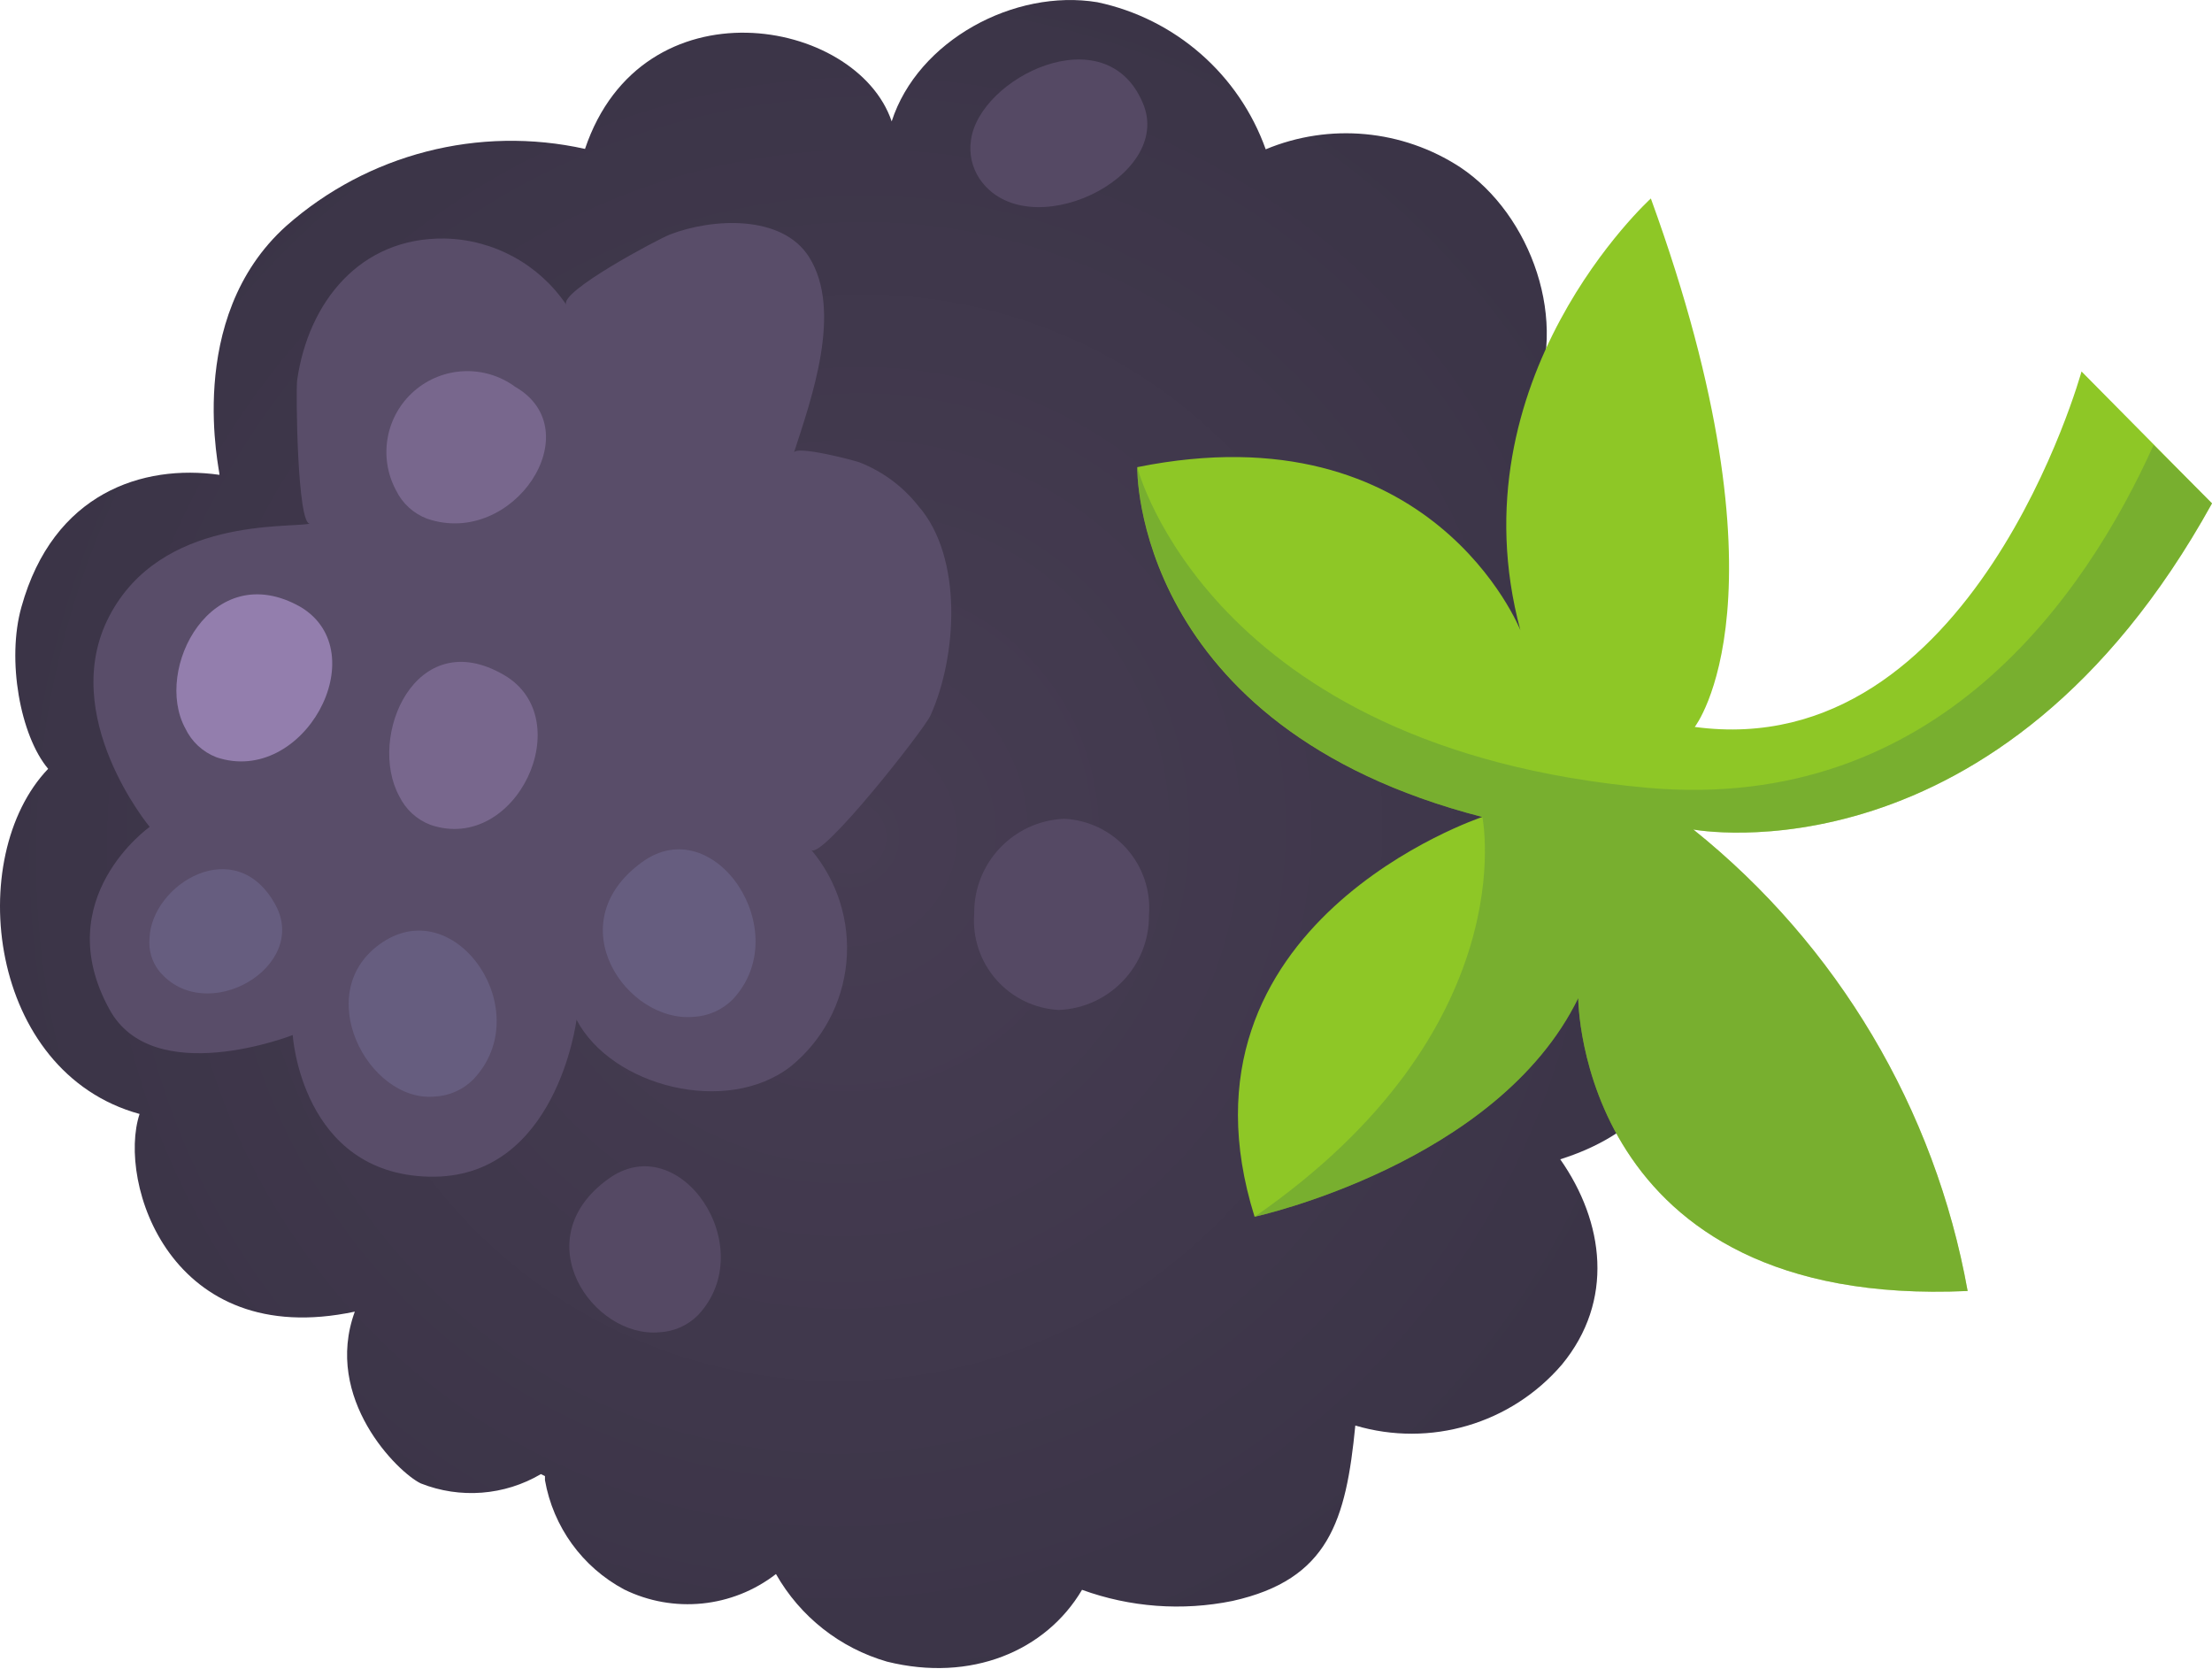
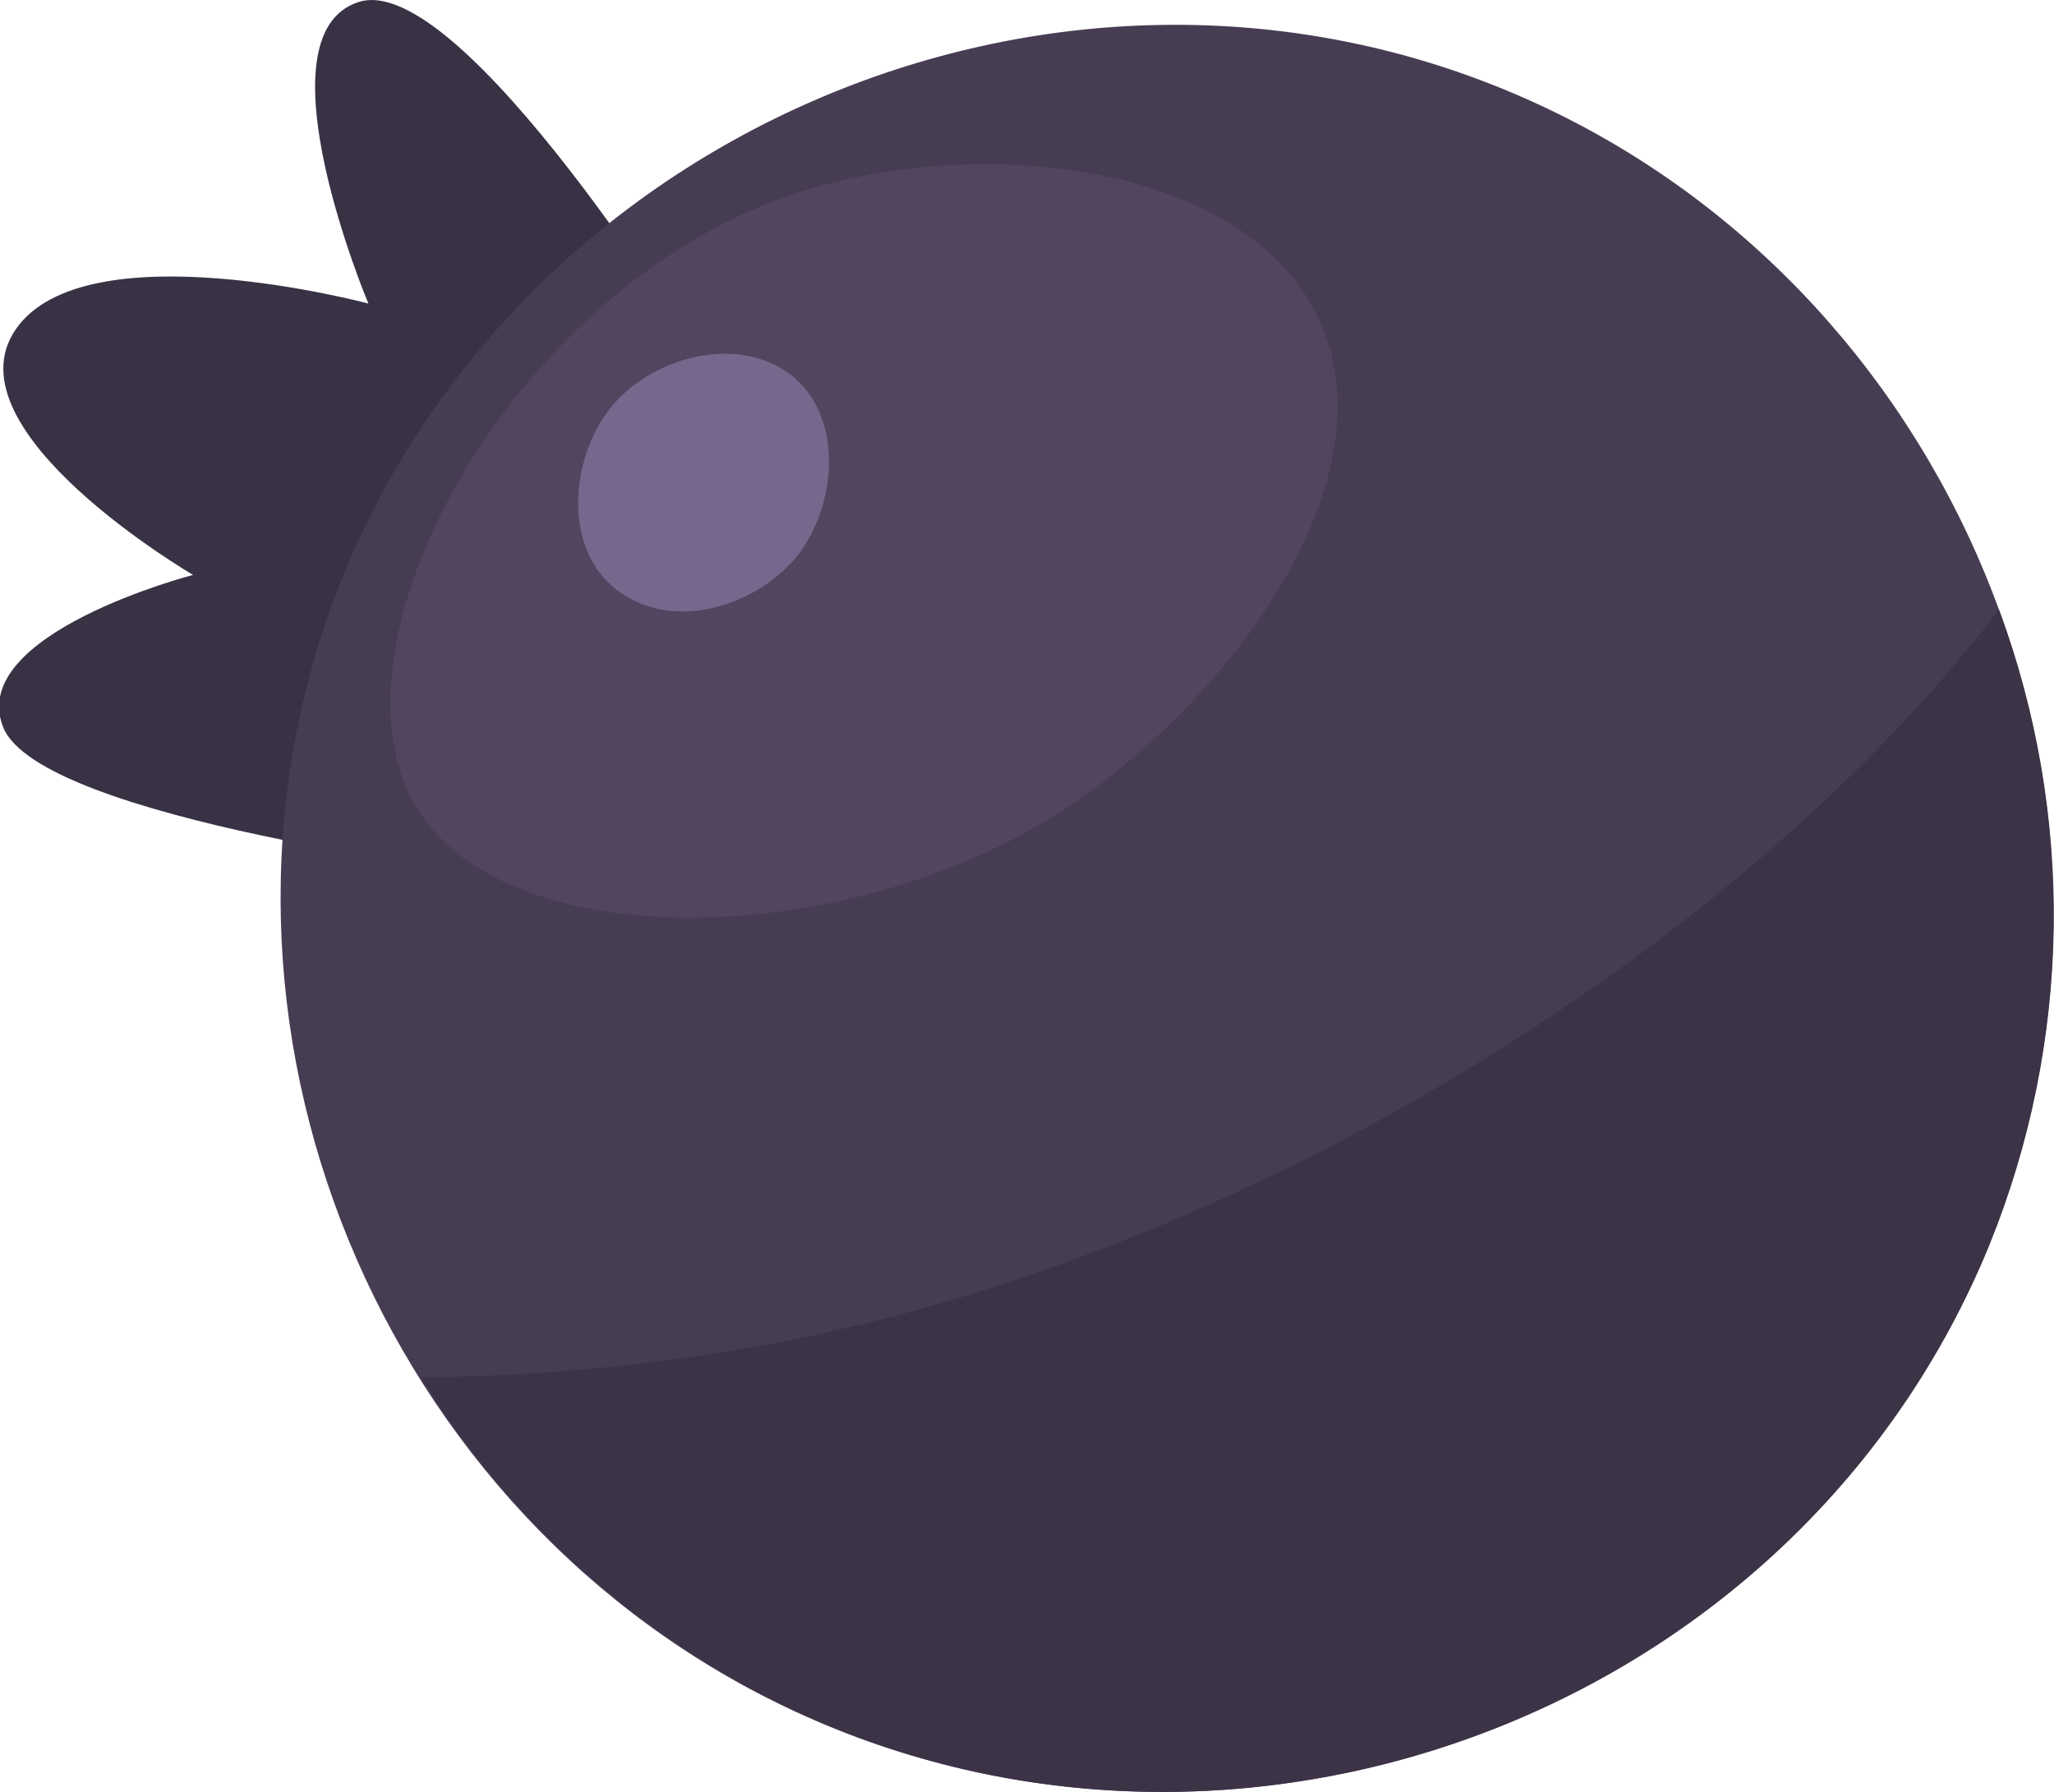
- <svg xmlns="http://www.w3.org/2000/svg" viewBox="0 0 109.35 82.45">
+ <svg xmlns="http://www.w3.org/2000/svg" viewBox="0 0 81.07 70.72">
  <defs>
-     <style>.cls-1{fill:url(#radial-gradient);}.cls-2{fill:#594d69;}.cls-3{fill:#937ead;}.cls-4{fill:#78678d;}.cls-5{fill:#554964;}.cls-6{fill:#665d7f;}.cls-7{fill:#8ec726;}.cls-8{opacity:0.5;}.cls-9{fill:#629738;}</style>
-     <radialGradient id="radial-gradient" cx="-99.82" cy="2195.39" r="51.32" gradientTransform="matrix(0.91, 0.46, -0.47, 0.94, 1164.73, -1976.35)" gradientUnits="userSpaceOnUse">
-       <stop offset="0" stop-color="#473d53" />
-       <stop offset="1" stop-color="#383244" />
-     </radialGradient>
+     <style>.cls-1{fill:#383244;}.cls-2{fill:#473d53;}.cls-3{fill:#51455f;}.cls-4{fill:#3c3347;}.cls-5{fill:#78678d;}</style>
  </defs>
  <g id="Layer_2" data-name="Layer 2">
    <g id="_30-Egg" data-name="30-Egg">
-       <path class="cls-1" d="M43.85,82.13a9.26,9.26,0,0,1-5.49-4.33,7.13,7.13,0,0,1-7.51.76,7.62,7.62,0,0,1-3.91-5.4c0-.07,0-.13,0-.2l-.2-.1a6.78,6.78,0,0,1-5.94.46c-1.13-.54-4.83-4.19-3.26-8.49C8.41,66.77,5.79,58.43,6.9,55.06-.6,53-1.79,42.36,2.38,38,1,36.36.32,32.61,1.06,30c1.57-5.64,6-7.07,9.79-6.53.05-.06-1.8-7.73,3.31-12.31A16.8,16.8,0,0,1,28.92,7.36C31.74-1,42.34.86,44.08,6,45.37,2,50.15-.57,54.25.11a11.32,11.32,0,0,1,8.32,7.27,10.33,10.33,0,0,1,9.62.89c3.5,2.33,5.43,7.68,3.53,11.64.16.26,6.37.11,7.75,6.81.93,4.47-.59,8.8-3.77,11,1.24.15,5.72,4.3,4.43,11.43-.81,4.51-3.33,7-7,8.15,2.18,3.11,2.68,7,.08,10.15A9.79,9.79,0,0,1,67,70.46c-.46,4.7-1.31,7.61-6.07,8.67a13.75,13.75,0,0,1-7.44-.55C51.7,81.61,48,83.16,43.85,82.13Z" />
-       <path class="cls-2" d="M40.1,42c.46.58,5.57-5.92,5.89-6.62,1.32-2.9,1.64-7.83-.6-10.38a6.9,6.9,0,0,0-2.91-2.15c-.31-.11-3.11-.84-3.23-.48.86-2.66,2.42-7,.75-9.66-1.34-2.13-4.81-1.92-6.88-1.12-.53.2-5.54,2.85-5.12,3.48a7.44,7.44,0,0,0-6-3.28c-4.21-.07-6.76,3.16-7.31,7-.07.46,0,7.22.64,7.09-1.06.24-7.37-.34-9.93,4.58s2,10.41,2,10.41-5,3.53-2,9c2.15,4,9.07,1.29,9.07,1.29s.43,6.85,6.74,7S28.5,50.4,28.5,50.4c1.73,3.3,7.42,4.77,10.59,2.31A7.54,7.54,0,0,0,40.1,42Z" />
-       <path class="cls-3" d="M10.7,37.43A2.83,2.83,0,0,1,9.16,36c-1.59-2.92,1.31-8.49,5.7-6C18.6,32.24,15,38.88,10.7,37.43Z" />
-       <path class="cls-4" d="M21.12,25.64a2.81,2.81,0,0,1-1.54-1.4,4,4,0,0,1,5.89-5.12C29.22,21.28,25.37,27.09,21.12,25.64Z" />
-       <path class="cls-4" d="M21.28,40.77a2.84,2.84,0,0,1-1.54-1.41c-1.6-2.92.79-8.55,5.17-6C28.65,35.52,25.52,42.22,21.28,40.77Z" />
-       <path class="cls-5" d="M34.51,65a2.89,2.89,0,0,1-1.91.85c-3.28.3-6.69-4.57-2.54-7.57C33.6,55.69,37.64,61.66,34.51,65Z" />
-       <path class="cls-6" d="M23.41,53.34a2.88,2.88,0,0,1-1.92.86c-3.31.3-6.21-5.24-2.56-7.64S26.56,50,23.41,53.34Z" />
-       <path class="cls-6" d="M36.22,49.4a2.93,2.93,0,0,1-1.93.86c-3.3.3-6.74-4.6-2.56-7.64C35.31,40,39.37,46.06,36.22,49.4Z" />
-       <path class="cls-5" d="M48.42,8.83A2.71,2.71,0,0,1,48,6.93c.4-3.08,6.65-6.19,8.49-1.85C58.1,8.78,50.74,12.27,48.42,8.83Z" />
-       <path class="cls-6" d="M7.87,48a2.27,2.27,0,0,1-.48-1.61c.09-2.7,4.28-5.25,6.23-1.66C15.29,47.8,10.17,50.78,7.87,48Z" />
-       <path class="cls-5" d="M52.34,49.92a4.65,4.65,0,0,0,4.46-4.69,4.42,4.42,0,0,0-4.19-4.76,4.64,4.64,0,0,0-4.45,4.68A4.43,4.43,0,0,0,52.34,49.92Z" />
-       <path class="cls-7" d="M83.78,35.93s5-6.39-2.17-26.12c0,0-9.8,8.9-6.45,21.34,0,0-4.36-11-18.94-8.06,0,0-.26,12.83,17.06,17.29,0,0-15.81,5.24-11.26,19.76,0,0,12-2.61,16-10.81,0,0,0,15.36,19.25,14.48A37.8,37.8,0,0,0,83.71,41s15.14,2.87,25.64-16.12l-6.45-6.52S97.55,37.79,83.78,35.93Z" />
-       <g class="cls-8">
-         <path class="cls-9" d="M73.28,40.38l-.25.09Z" />
-         <path class="cls-9" d="M83.71,41s15.14,2.87,25.64-16.12L106.46,22c-3.35,7.44-10.72,18.2-25,16.94C59.75,37,56.22,23.09,56.22,23.09S56,35.92,73.28,40.38c0,0,2.15,10.48-11.26,19.76,0,0,12-2.61,16-10.81,0,0,0,15.36,19.25,14.48A37.8,37.8,0,0,0,83.71,41Z" />
-       </g>
+       <path class="cls-1" d="M27.75,14.31S18.22-1.23,14.15.08s.39,11.9.39,11.9S3.37,9,.62,13s7,9.69,7,9.69-8.94,2.32-7.5,6S19.4,34.49,19.4,34.49Z" />
+       <path class="cls-2" d="M59.89,3.75C41.56-4.14,19.66,5.49,13,24.14c-6,17,2.47,36.55,19.19,43.77,17.57,7.59,38.89-.69,46.29-18.77C85.74,31.5,77,11.11,59.89,3.75Z" />
+       <path class="cls-3" d="M31.11,7.73c-11,3.83-18.55,17.72-14.67,24.14,3.54,5.86,16.68,5.62,25.15.34,6.44-4,13.51-13,10.48-19.58C49.17,6.32,38.35,5.22,31.11,7.73Z" />
+       <path class="cls-4" d="M78.9,24.06c-9.68,12.7-28.66,25.09-48,28.89a79.76,79.76,0,0,1-14.29,1.41A34.64,34.64,0,0,0,32.23,67.91c17.57,7.59,38.89-.69,46.29-18.77A34.65,34.65,0,0,0,78.9,24.06Z" />
+       <path class="cls-5" d="M31.39,14.94c-2-1.72-5.23-1-7,.82s-2.3,5.56-.24,7.36,5.22,1,7-.82S33.44,16.75,31.39,14.94Z" />
    </g>
  </g>
</svg>
